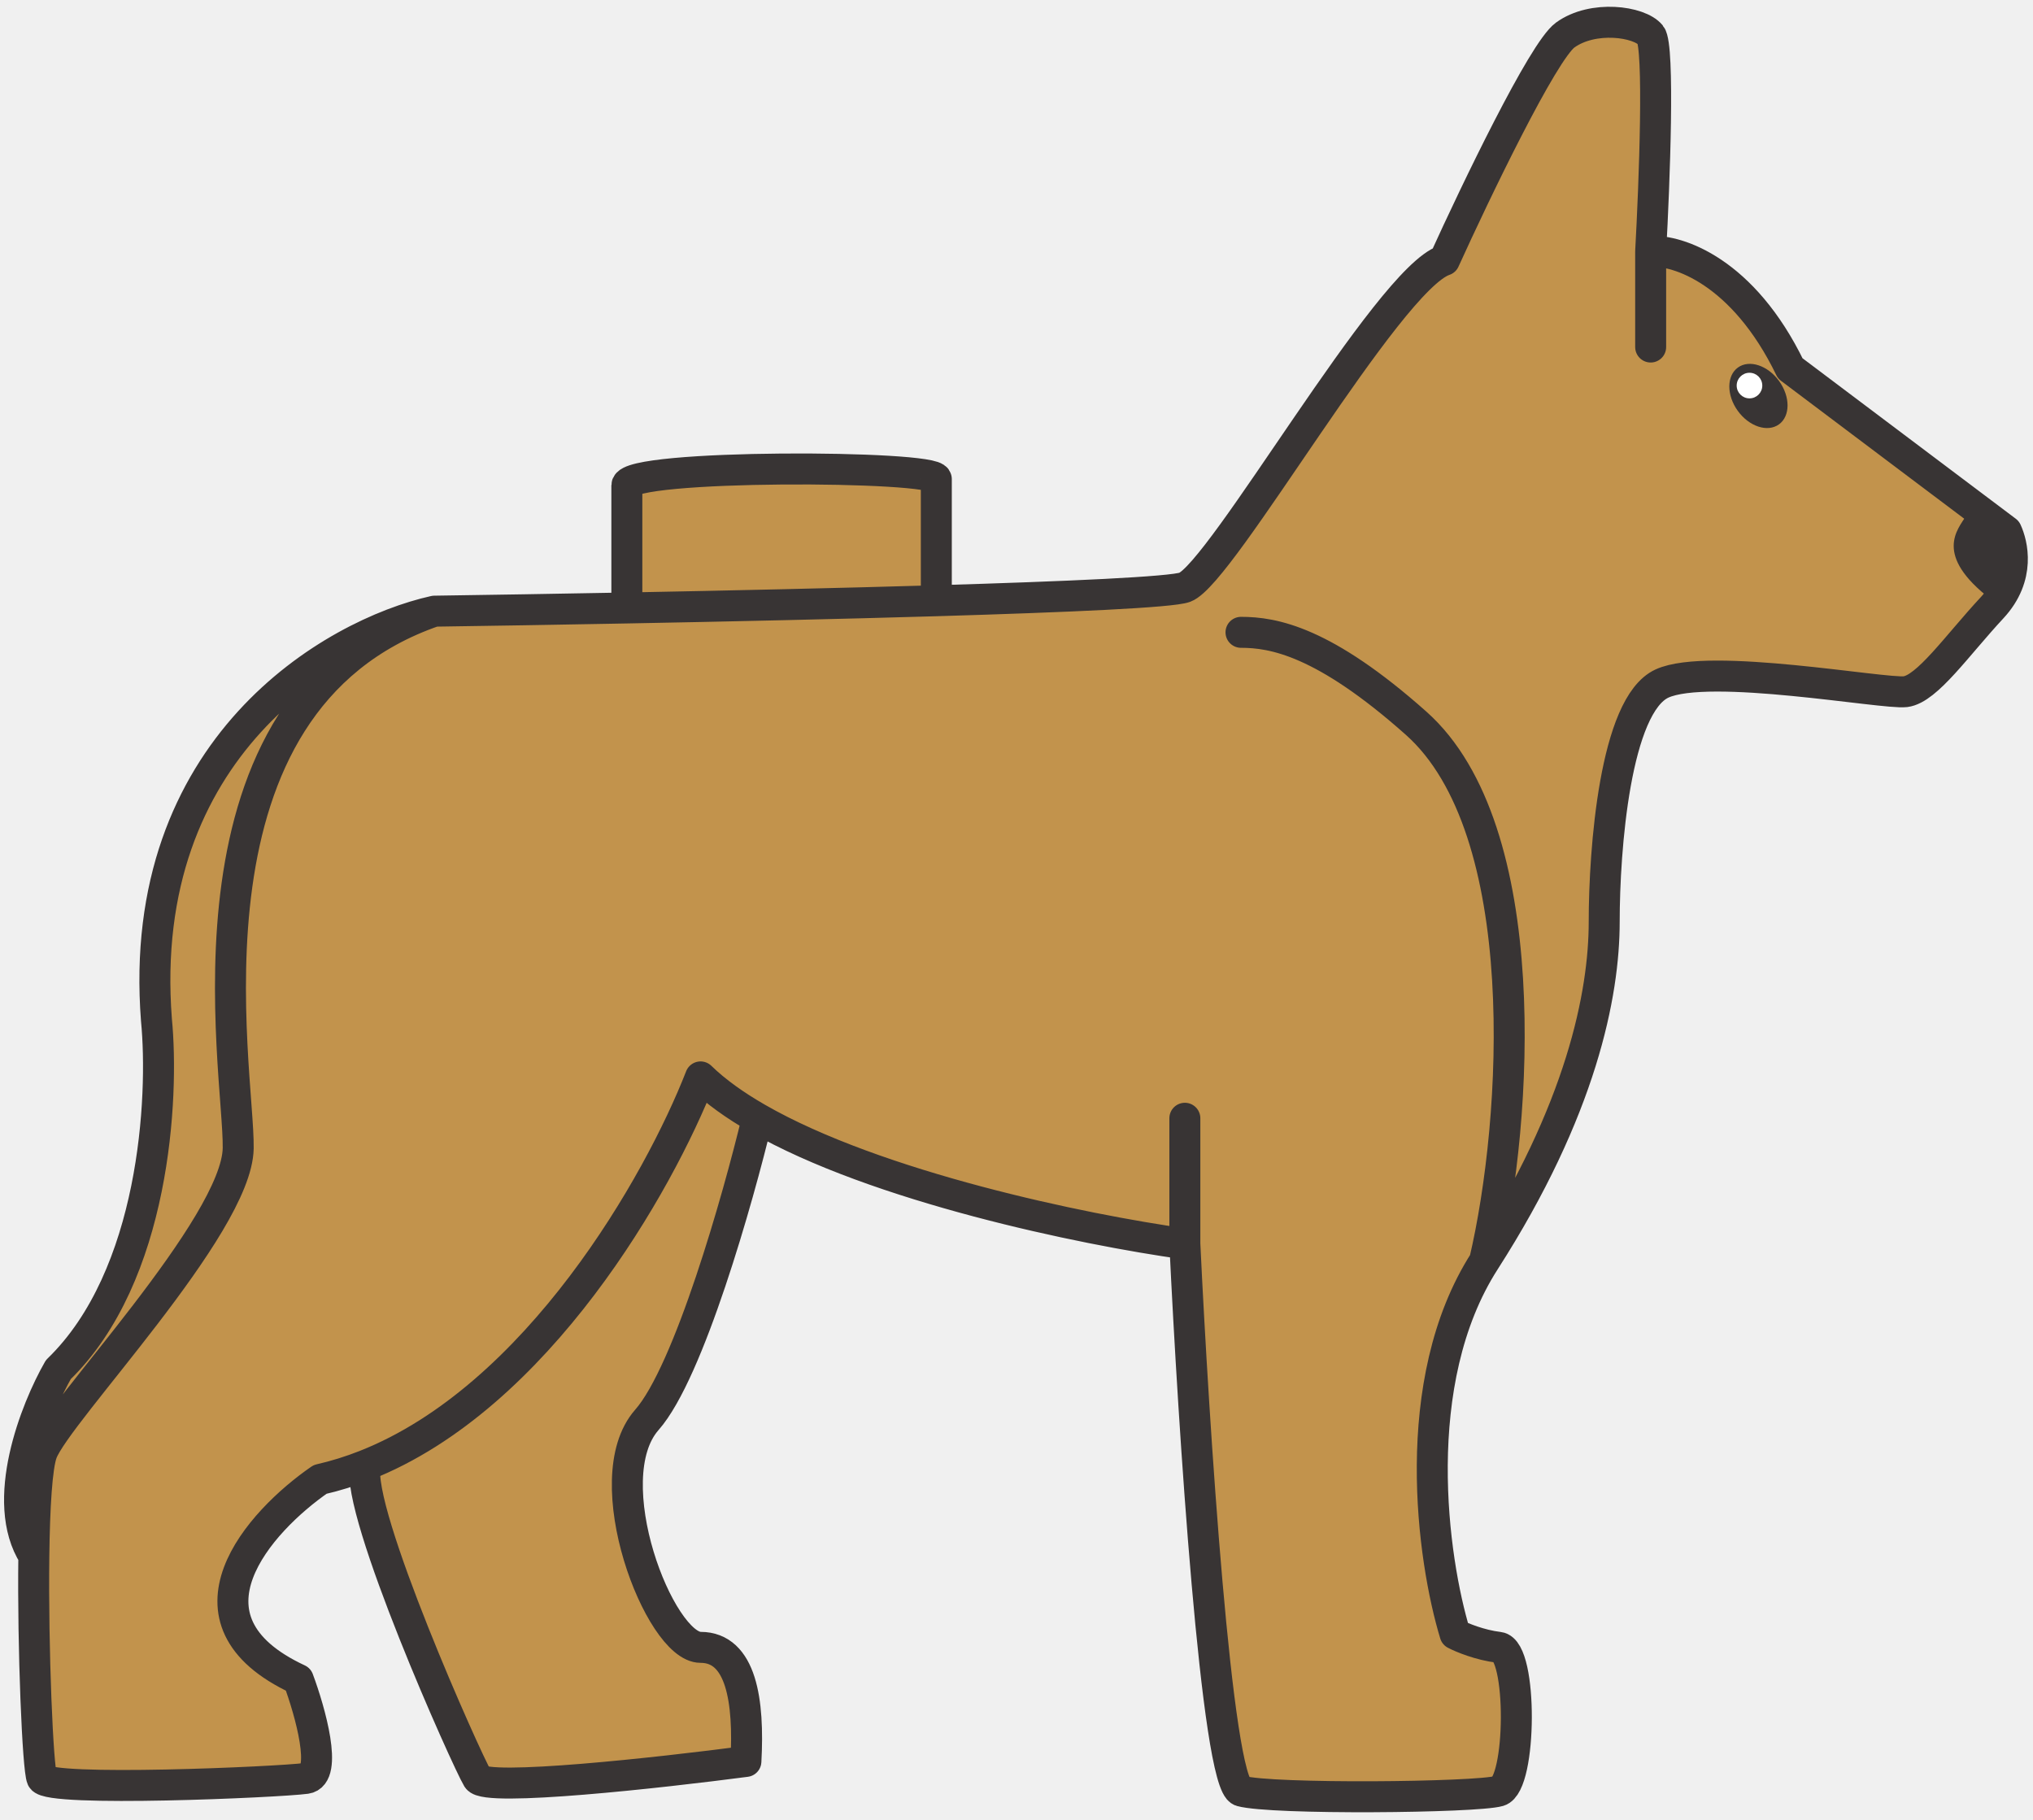
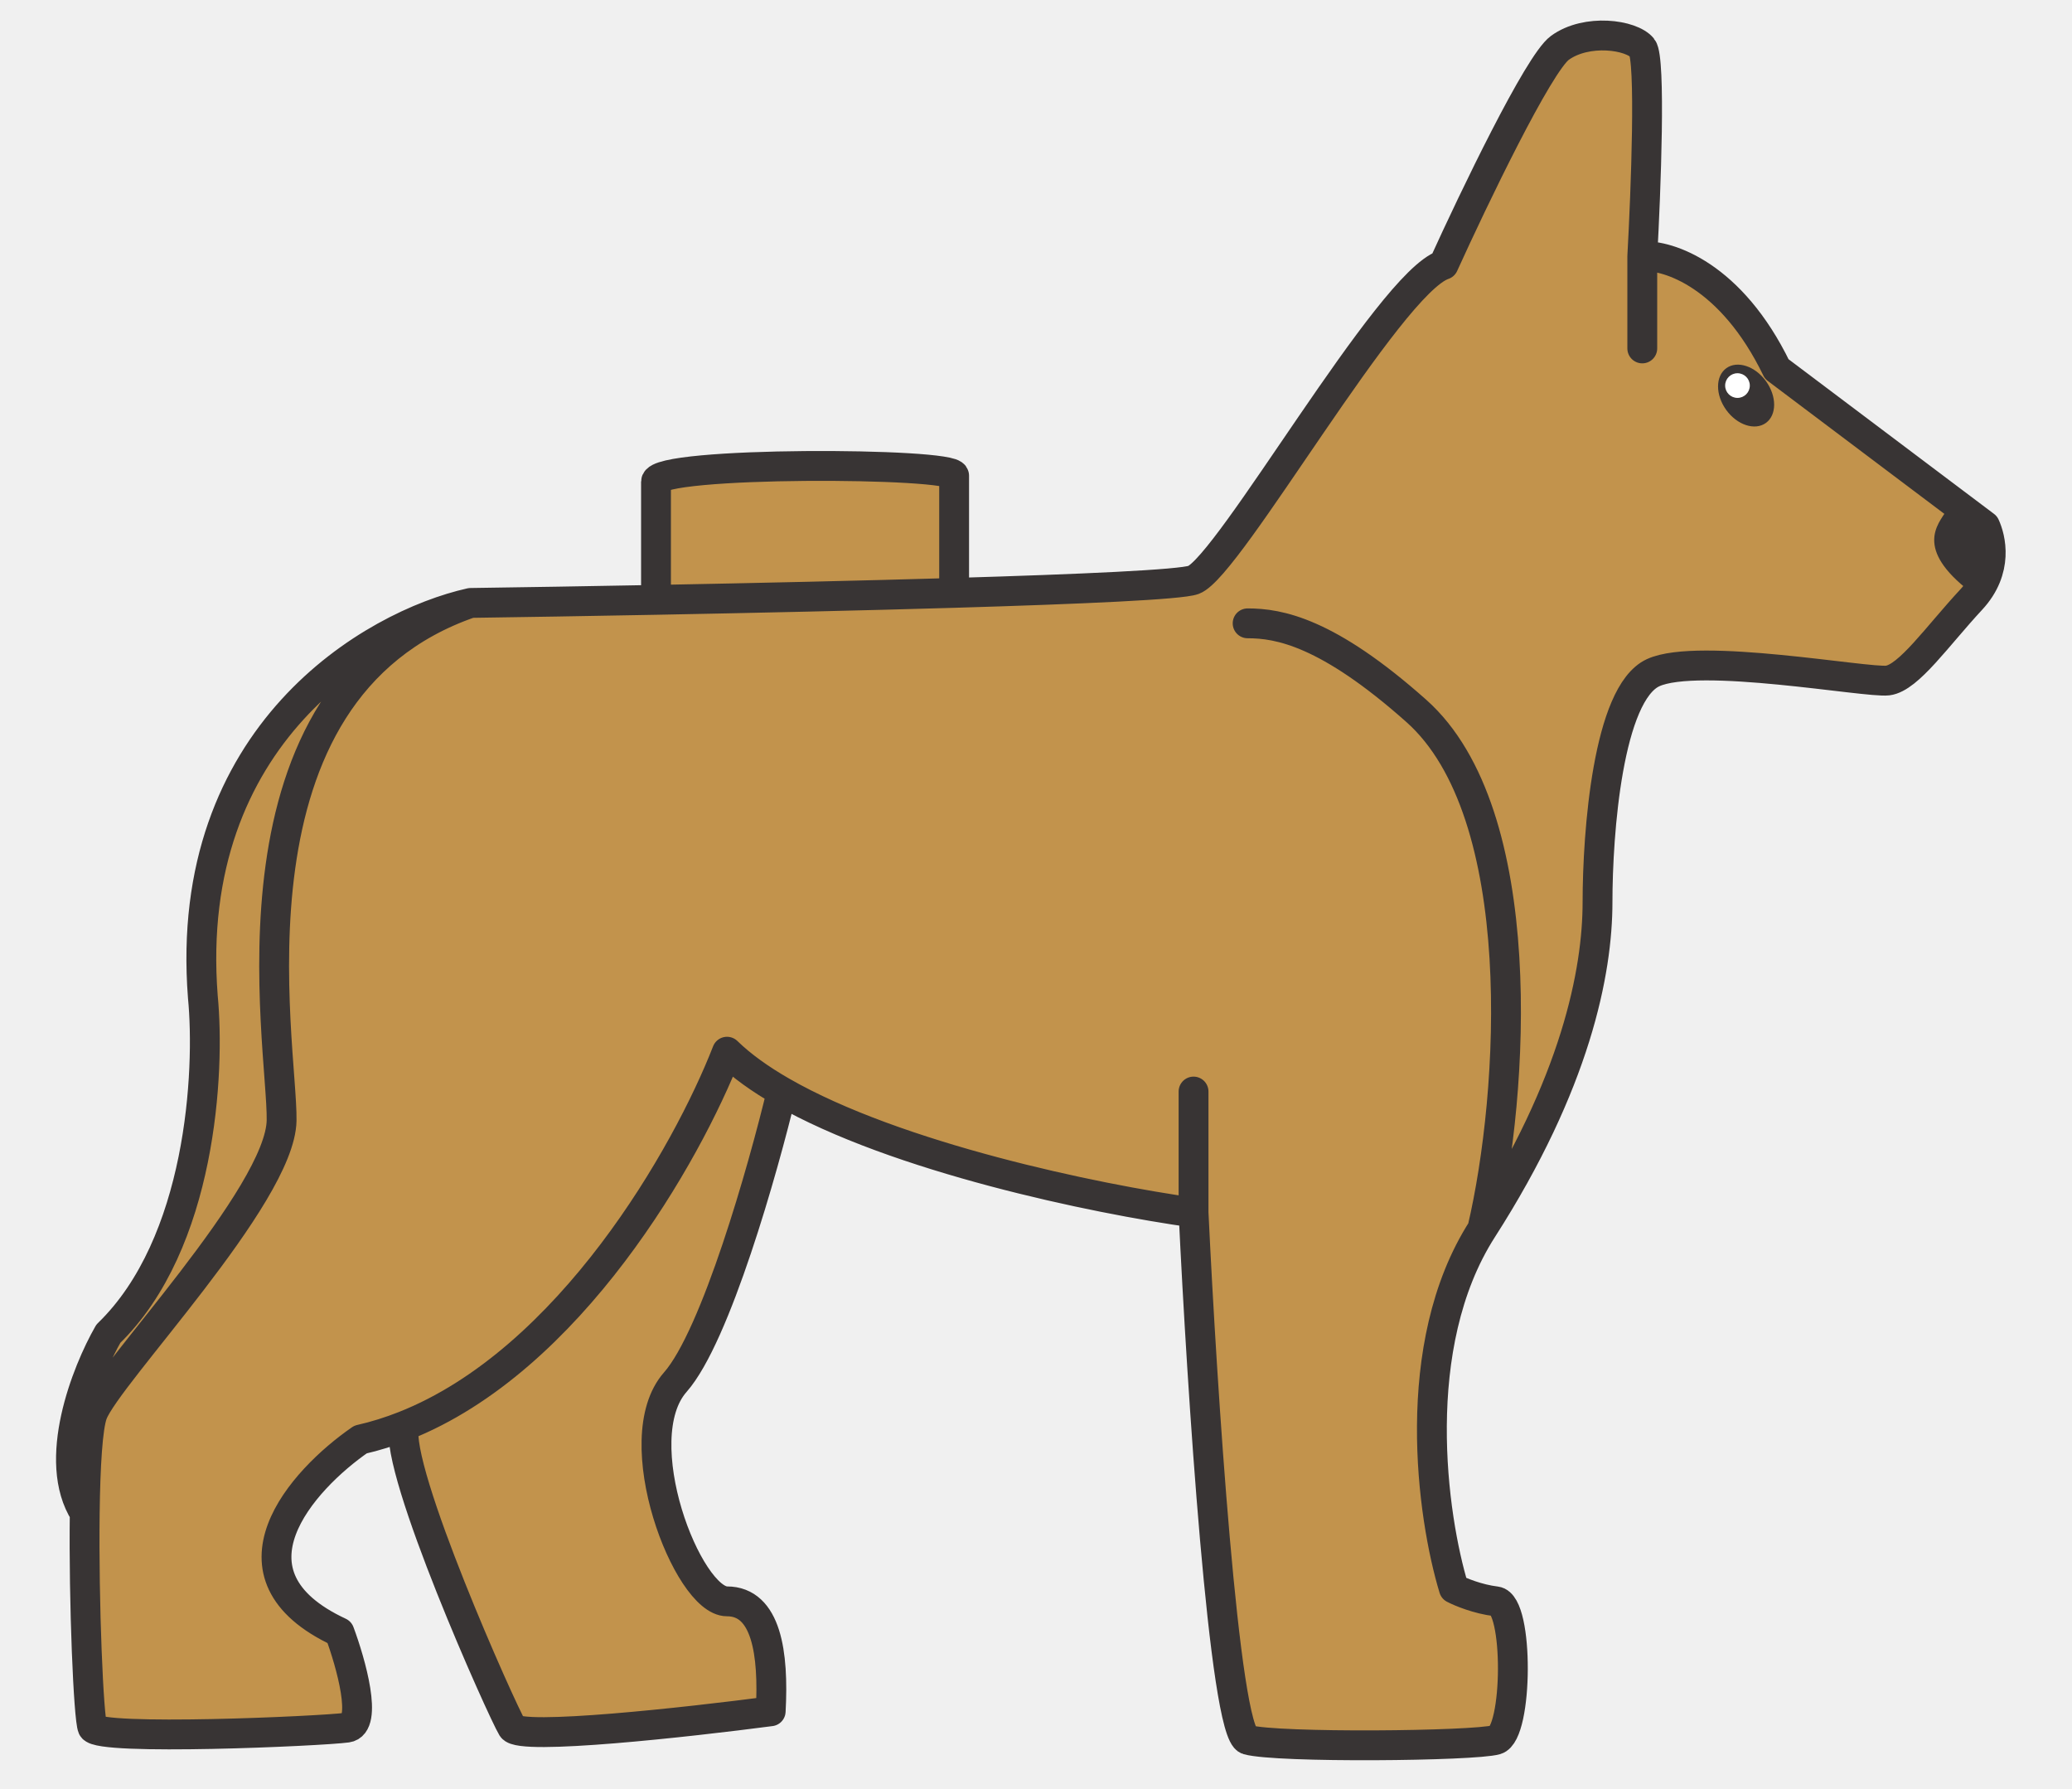
- <svg xmlns="http://www.w3.org/2000/svg" width="276" height="247" viewBox="0 0 276 247" fill="none">
-   <path d="M270.44 82.511C274.376 78.275 273.175 73.78 272.399 72.103L243.047 50.014C236.627 36.763 227.737 33.906 224.094 34.134C224.604 24.97 225.318 6.267 224.094 4.764C222.564 2.886 216.239 2.032 212.483 4.764C209.477 6.95 200.302 26.051 196.09 35.329C188.406 37.89 165.867 77.846 160.856 79.724C159.067 80.395 145.006 81.023 127.115 81.553V65.04C127.115 63.162 85.101 62.991 85.101 65.894V82.535C75.413 82.718 66.331 82.865 58.976 82.969C45.202 86.042 18.371 101.445 21.239 138.464C22.264 148.994 21.035 173.229 7.921 185.933C4.849 191.283 -0.118 203.826 4.593 211.204C4.43 223.824 5.139 240.192 5.701 241.427C6.555 243.306 37.802 241.94 41.559 241.427C44.564 241.018 42.101 232.3 40.493 227.993C23.105 219.901 35.224 206.518 43.458 200.838C45.552 200.361 47.599 199.719 49.596 198.932C48.19 205.109 63.426 239.125 64.838 241.427C65.968 243.27 89.593 240.66 101.264 239.125C101.716 230.926 100.646 223.637 95.108 223.637C89.569 223.637 80.694 200.838 87.82 192.754C93.521 186.287 100.196 162.763 102.821 151.81C119.015 161.118 146.939 166.926 160.856 168.867C162.019 193.238 165.171 242.213 168.478 243.143C172.611 244.305 200.384 244.047 203.484 243.143C206.584 242.238 206.714 224.025 203.484 223.637C200.901 223.327 198.446 222.302 197.542 221.829C194.485 211.796 191.006 187.623 201.547 171.192C214.722 150.653 217.787 134.919 217.787 125.123C217.787 115.327 219.256 95.736 225.624 92.797C231.991 89.858 255.746 94.266 258.685 93.899C261.623 93.532 265.663 87.653 270.44 82.511Z" fill="#C2934C" />
-   <path d="M201.547 171.192C214.722 150.653 217.787 134.919 217.787 125.123C217.787 115.327 219.256 95.736 225.624 92.797C231.991 89.858 255.746 94.266 258.685 93.899C261.623 93.532 265.663 87.653 270.44 82.511C274.376 78.275 273.175 73.78 272.399 72.103L243.047 50.014C236.627 36.763 227.737 33.906 224.094 34.134M201.547 171.192C191.006 187.623 194.485 211.796 197.542 221.829C198.446 222.302 200.901 223.327 203.484 223.637C206.714 224.025 206.584 242.238 203.484 243.143C200.384 244.047 172.611 244.305 168.478 243.143C165.171 242.213 162.019 193.238 160.856 168.867M201.547 171.192C206.043 152.072 208.465 112.601 192.253 98.183C179.714 87.032 172.874 85.842 168.478 85.842M160.856 168.867C146.939 166.926 119.015 161.118 102.821 151.81M160.856 168.867C160.856 164.523 160.856 155.03 160.856 151.81M58.976 82.969C22.844 95.434 32.509 145.294 32.338 155.88C32.167 166.467 7.75 191.738 5.701 197.202C4.999 199.074 4.678 204.63 4.593 211.204M58.976 82.969C66.331 82.865 75.413 82.718 85.101 82.535M58.976 82.969C45.202 86.042 18.371 101.445 21.239 138.464C22.264 148.994 21.035 173.229 7.921 185.933C4.849 191.283 -0.118 203.826 4.593 211.204M224.094 34.134C224.604 24.97 225.318 6.267 224.094 4.764C222.564 2.886 216.239 2.032 212.483 4.764C209.477 6.95 200.302 26.051 196.09 35.329C188.406 37.89 165.867 77.846 160.856 79.724C159.067 80.395 145.006 81.023 127.115 81.553M224.094 34.134V47.111M127.115 81.553C127.115 76.675 127.115 66.543 127.115 65.04C127.115 63.162 85.101 62.991 85.101 65.894C85.101 68.216 85.101 77.956 85.101 82.535M127.115 81.553C114.057 81.939 98.959 82.274 85.101 82.535M4.593 211.204C4.43 223.824 5.139 240.192 5.701 241.427C6.555 243.306 37.802 241.94 41.559 241.427C44.564 241.018 42.101 232.3 40.493 227.993C23.105 219.901 35.224 206.518 43.458 200.838C45.552 200.361 47.599 199.719 49.596 198.932M102.821 151.81C99.779 150.061 97.151 148.189 95.108 146.196C89.473 160.651 72.992 189.709 49.596 198.932M102.821 151.81C100.196 162.763 93.521 186.287 87.82 192.754C80.694 200.838 89.569 223.637 95.108 223.637C100.646 223.637 101.716 230.926 101.264 239.125C89.593 240.66 65.968 243.27 64.838 241.427C63.426 239.125 48.19 205.109 49.596 198.932" stroke="#383434" stroke-width="4.205" stroke-linecap="round" stroke-linejoin="round" />
-   <ellipse cx="3.458" cy="4.759" rx="3.458" ry="4.759" transform="matrix(-0.810622 0.58557 0.58557 0.810622 238.742 47.8701)" fill="#383434" />
-   <circle cx="1.738" cy="1.738" r="1.738" transform="matrix(-1 0 0 1 239.248 50.6055)" fill="white" />
-   <path d="M266.937 70.003C265.768 71.875 262.444 75.338 270.308 81.376C271.992 78.24 274.126 71.014 266.937 70.003Z" fill="#383434" />
+ <svg xmlns="http://www.w3.org/2000/svg" width="292" height="252" viewBox="0 0 292 252" fill="none">
+   <path d="M277.787 84.491C281.723 80.254 280.521 75.76 279.746 74.083L250.394 51.993C243.974 38.743 235.083 35.886 231.441 36.113C231.95 26.95 232.664 8.246 231.441 6.743C229.911 4.865 223.586 4.011 219.829 6.743C216.824 8.929 207.649 28.031 203.437 37.308C195.753 39.869 173.214 79.826 168.203 81.704C166.414 82.375 152.353 83.002 134.462 83.532V67.02C134.462 65.141 92.448 64.971 92.448 67.873V84.515C82.759 84.698 73.677 84.844 66.322 84.948C52.548 88.022 25.717 103.424 28.586 140.443C29.611 150.973 28.381 175.209 15.267 187.913C12.195 193.262 7.229 205.806 11.94 213.183C11.777 225.803 12.486 242.172 13.047 243.407C13.901 245.285 45.149 243.919 48.906 243.407C51.911 242.997 49.447 234.28 47.84 229.972C30.452 221.88 42.571 208.497 50.804 202.817C52.899 202.341 54.946 201.698 56.942 200.911C55.536 207.089 70.773 241.104 72.185 243.407C73.314 245.249 96.94 242.639 108.611 241.104C109.062 232.905 107.993 225.617 102.454 225.617C96.916 225.617 88.041 202.817 95.167 194.734C100.867 188.267 107.543 164.743 110.168 153.789C126.362 163.098 154.285 168.906 168.203 170.846C169.366 195.217 172.518 244.192 175.824 245.122C179.958 246.285 207.731 246.026 210.831 245.122C213.931 244.218 214.06 226.004 210.831 225.617C208.247 225.307 205.793 224.282 204.889 223.808C201.832 213.776 198.353 189.603 208.893 173.172C222.069 152.633 225.134 136.899 225.134 127.103C225.134 117.307 226.603 97.715 232.97 94.776C239.338 91.838 263.093 96.246 266.031 95.878C268.97 95.511 273.01 89.632 277.787 84.491Z" fill="#C2934C" />
+   <path d="M208.893 173.172C222.069 152.633 225.134 136.899 225.134 127.103C225.134 117.307 226.603 97.715 232.97 94.776C239.338 91.838 263.093 96.246 266.031 95.878C268.97 95.511 273.01 89.632 277.787 84.491C281.723 80.254 280.521 75.76 279.746 74.083L250.394 51.993C243.974 38.743 235.083 35.886 231.441 36.113M208.893 173.172C198.353 189.603 201.832 213.776 204.889 223.808C205.793 224.282 208.247 225.307 210.831 225.617C214.06 226.004 213.931 244.218 210.831 245.122C207.731 246.026 179.958 246.285 175.824 245.122C172.518 244.192 169.366 195.217 168.203 170.846M208.893 173.172C213.39 154.051 215.811 114.58 199.6 100.163C187.061 89.012 180.22 87.822 175.824 87.822M168.203 170.846C154.285 168.906 126.362 163.098 110.168 153.789M168.203 170.846C168.203 166.502 168.203 157.009 168.203 153.789M66.322 84.948C30.191 97.413 39.856 147.273 39.685 157.86C39.514 168.446 15.097 193.718 13.047 199.182C12.346 201.053 12.025 206.61 11.94 213.183M66.322 84.948C73.677 84.844 82.759 84.698 92.448 84.515M66.322 84.948C52.548 88.022 25.717 103.424 28.586 140.443C29.611 150.973 28.381 175.209 15.267 187.913C12.195 193.262 7.229 205.806 11.94 213.183M231.441 36.113C231.95 26.95 232.664 8.246 231.441 6.743C229.911 4.865 223.586 4.011 219.829 6.743C216.824 8.929 207.649 28.031 203.437 37.308C195.753 39.869 173.214 79.826 168.203 81.704C166.414 82.375 152.353 83.002 134.462 83.532M231.441 36.113V49.09M134.462 83.532C134.462 78.654 134.462 68.522 134.462 67.02C134.462 65.141 92.448 64.971 92.448 67.873C92.448 70.196 92.448 79.935 92.448 84.515M134.462 83.532C121.404 83.919 106.306 84.254 92.448 84.515M11.94 213.183C11.777 225.803 12.486 242.172 13.047 243.407C13.901 245.285 45.149 243.919 48.906 243.407C51.911 242.997 49.447 234.28 47.84 229.972C30.452 221.88 42.571 208.497 50.804 202.817C52.899 202.341 54.946 201.698 56.942 200.911M110.168 153.789C107.126 152.041 104.498 150.169 102.454 148.176C96.82 162.63 80.339 191.689 56.942 200.911M110.168 153.789C107.543 164.743 100.867 188.267 95.167 194.734C88.041 202.817 96.916 225.617 102.454 225.617C107.993 225.617 109.062 232.905 108.611 241.104C96.94 242.639 73.314 245.249 72.185 243.407C70.773 241.104 55.536 207.089 56.942 200.911" stroke="#383434" stroke-width="4.205" stroke-linecap="round" stroke-linejoin="round" />
+   <ellipse cx="3.458" cy="4.759" rx="3.458" ry="4.759" transform="matrix(-0.810622 0.58557 0.58557 0.810622 246.089 49.8496)" fill="#383434" />
+   <circle cx="1.738" cy="1.738" r="1.738" transform="matrix(-1 0 0 1 246.595 52.585)" fill="white" />
+   <path d="M274.284 71.982C273.114 73.855 269.791 77.318 277.654 83.356C279.339 80.22 281.473 72.993 274.284 71.982Z" fill="#383434" />
</svg>
